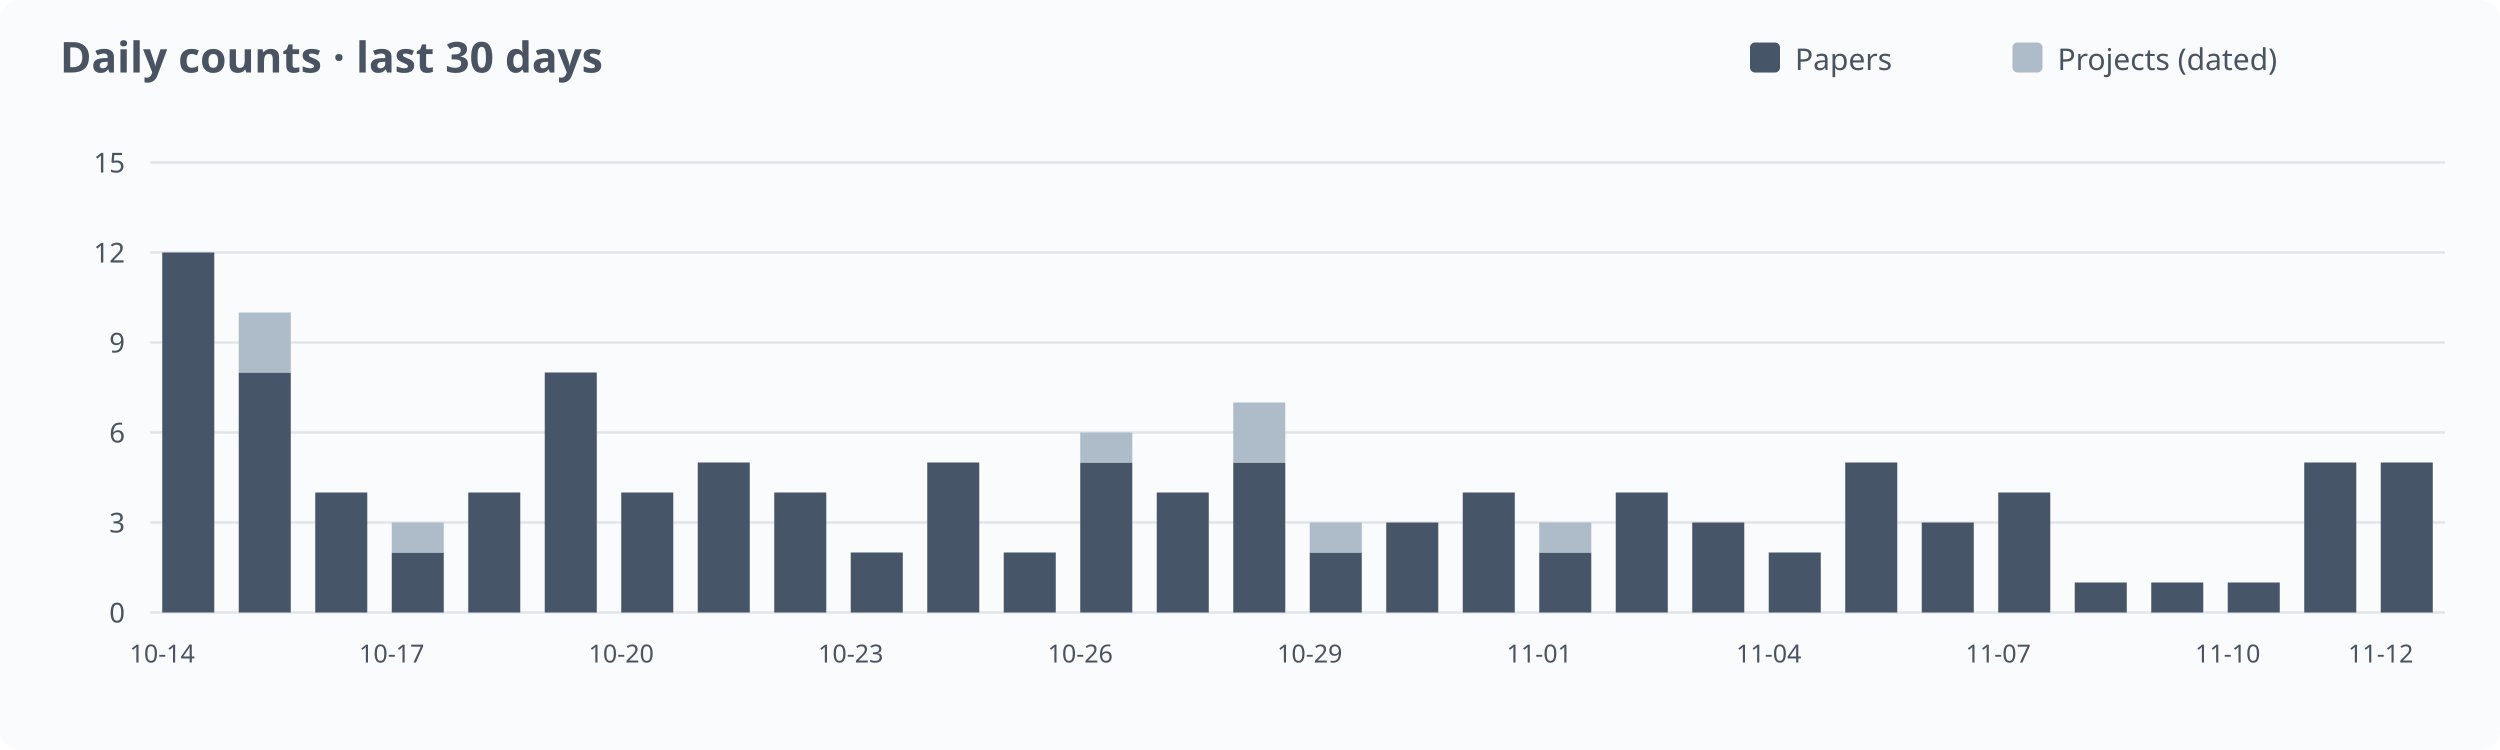
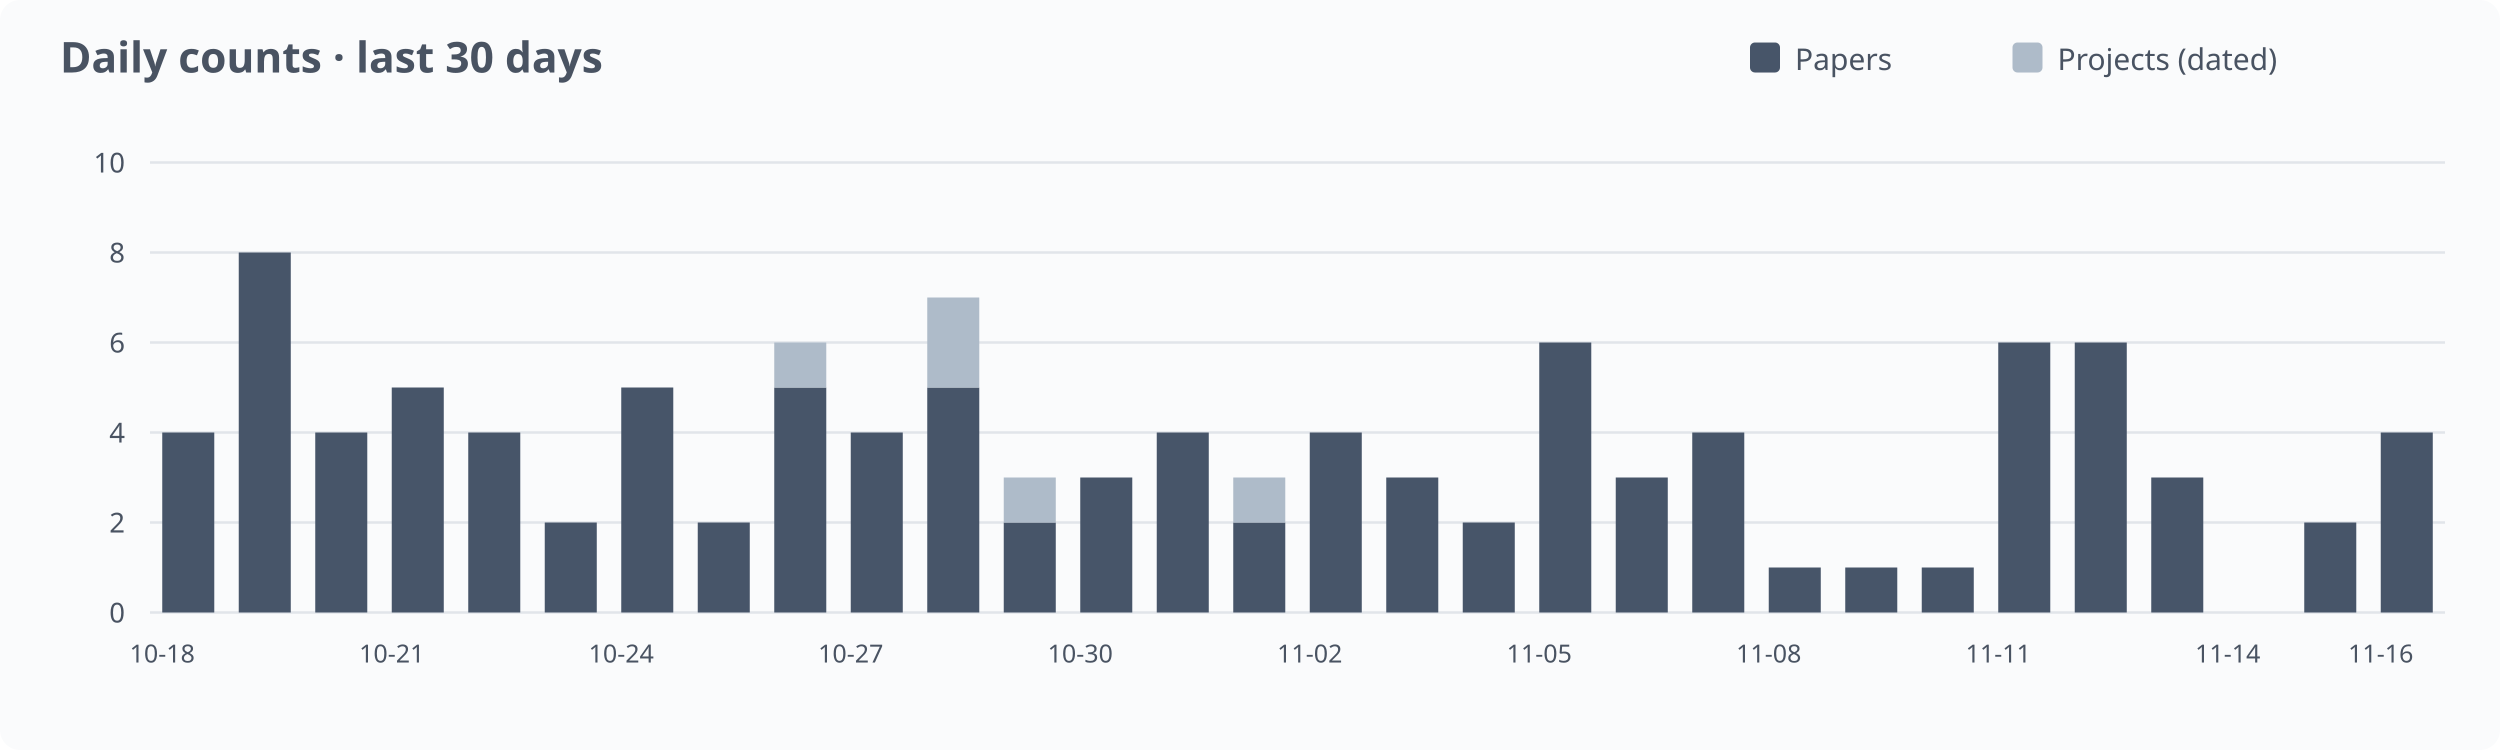
<svg xmlns="http://www.w3.org/2000/svg" width="1000" height="300" viewBox="0 0 1000 300" role="img" aria-labelledby="title desc">
  <rect width="100%" height="100%" rx="8" fill="#fafbfc" />
  <g font-family="system-ui,sans-serif" fill="#495362">
    <text x="24" y="29" font-size="17" font-weight="600">Daily counts · last 30 days</text>
    <rect x="700" y="17" width="12" height="12" rx="2" fill="#475569" />
    <text x="718" y="28" font-size="12">Papers</text>
    <rect x="805" y="17" width="12" height="12" rx="2" fill="#aebbc9" />
    <text x="823" y="28" font-size="12">Projects (dated)</text>
    <path d="M60 245.0H978" stroke="#e1e5ea" />
    <text x="50" y="249.0" text-anchor="end" font-size="11">0</text>
    <path d="M60 209.0H978" stroke="#e1e5ea" />
-     <text x="50" y="213.0" text-anchor="end" font-size="11">3</text>
+     <text x="50" y="213.0" text-anchor="end" font-size="11">2</text>
    <path d="M60 173.0H978" stroke="#e1e5ea" />
-     <text x="50" y="177.0" text-anchor="end" font-size="11">6</text>
+     <text x="50" y="177.0" text-anchor="end" font-size="11">4</text>
    <path d="M60 137.0H978" stroke="#e1e5ea" />
-     <text x="50" y="141.0" text-anchor="end" font-size="11">9</text>
+     <text x="50" y="141.0" text-anchor="end" font-size="11">6</text>
    <path d="M60 101.0H978" stroke="#e1e5ea" />
-     <text x="50" y="105.0" text-anchor="end" font-size="11">12</text>
+     <text x="50" y="105.0" text-anchor="end" font-size="11">8</text>
    <path d="M60 65.0H978" stroke="#e1e5ea" />
-     <text x="50" y="69.0" text-anchor="end" font-size="11">15</text>
-     <rect x="64.90" y="101.00" width="20.81" height="144.00" fill="#475569" />
-     <rect x="64.90" y="101.00" width="20.81" height="0.00" fill="#aebbc9" />
-     <text x="64.90" y="265" text-anchor="middle" font-size="10">10-14</text>
-     <rect x="95.50" y="149.00" width="20.81" height="96.00" fill="#475569" />
-     <rect x="95.50" y="125.00" width="20.81" height="24.00" fill="#aebbc9" />
-     <rect x="126.10" y="197.00" width="20.81" height="48.00" fill="#475569" />
-     <rect x="126.10" y="197.00" width="20.81" height="0.00" fill="#aebbc9" />
-     <rect x="156.70" y="221.00" width="20.81" height="24.00" fill="#475569" />
-     <rect x="156.70" y="209.00" width="20.81" height="12.00" fill="#aebbc9" />
-     <text x="156.70" y="265" text-anchor="middle" font-size="10">10-17</text>
-     <rect x="187.30" y="197.00" width="20.81" height="48.00" fill="#475569" />
-     <rect x="187.30" y="197.00" width="20.81" height="0.00" fill="#aebbc9" />
-     <rect x="217.90" y="149.00" width="20.81" height="96.00" fill="#475569" />
-     <rect x="217.90" y="149.00" width="20.81" height="0.00" fill="#aebbc9" />
-     <rect x="248.50" y="197.00" width="20.81" height="48.00" fill="#475569" />
-     <rect x="248.50" y="197.00" width="20.81" height="0.00" fill="#aebbc9" />
-     <text x="248.50" y="265" text-anchor="middle" font-size="10">10-20</text>
-     <rect x="279.10" y="185.00" width="20.81" height="60.00" fill="#475569" />
-     <rect x="279.10" y="185.00" width="20.81" height="0.00" fill="#aebbc9" />
-     <rect x="309.70" y="197.00" width="20.81" height="48.00" fill="#475569" />
-     <rect x="309.70" y="197.00" width="20.81" height="0.00" fill="#aebbc9" />
-     <rect x="340.30" y="221.00" width="20.81" height="24.00" fill="#475569" />
-     <rect x="340.30" y="221.00" width="20.81" height="0.00" fill="#aebbc9" />
-     <text x="340.30" y="265" text-anchor="middle" font-size="10">10-23</text>
-     <rect x="370.90" y="185.00" width="20.81" height="60.00" fill="#475569" />
-     <rect x="370.90" y="185.00" width="20.81" height="0.00" fill="#aebbc9" />
-     <rect x="401.50" y="221.00" width="20.81" height="24.00" fill="#475569" />
-     <rect x="401.50" y="221.00" width="20.81" height="0.00" fill="#aebbc9" />
-     <rect x="432.10" y="185.00" width="20.81" height="60.00" fill="#475569" />
-     <rect x="432.10" y="173.00" width="20.81" height="12.00" fill="#aebbc9" />
-     <text x="432.10" y="265" text-anchor="middle" font-size="10">10-26</text>
-     <rect x="462.70" y="197.00" width="20.81" height="48.00" fill="#475569" />
-     <rect x="462.70" y="197.00" width="20.81" height="0.00" fill="#aebbc9" />
-     <rect x="493.30" y="185.00" width="20.81" height="60.00" fill="#475569" />
-     <rect x="493.30" y="161.00" width="20.81" height="24.00" fill="#aebbc9" />
-     <rect x="523.90" y="221.00" width="20.81" height="24.00" fill="#475569" />
-     <rect x="523.90" y="209.00" width="20.81" height="12.00" fill="#aebbc9" />
-     <text x="523.90" y="265" text-anchor="middle" font-size="10">10-29</text>
-     <rect x="554.50" y="209.00" width="20.81" height="36.00" fill="#475569" />
-     <rect x="554.50" y="209.00" width="20.81" height="0.00" fill="#aebbc9" />
-     <rect x="585.10" y="197.00" width="20.81" height="48.00" fill="#475569" />
-     <rect x="585.10" y="197.00" width="20.81" height="0.00" fill="#aebbc9" />
-     <rect x="615.70" y="221.00" width="20.81" height="24.00" fill="#475569" />
-     <rect x="615.70" y="209.00" width="20.81" height="12.00" fill="#aebbc9" />
-     <text x="615.70" y="265" text-anchor="middle" font-size="10">11-01</text>
-     <rect x="646.30" y="197.00" width="20.81" height="48.00" fill="#475569" />
-     <rect x="646.30" y="197.00" width="20.81" height="0.00" fill="#aebbc9" />
-     <rect x="676.90" y="209.00" width="20.81" height="36.00" fill="#475569" />
-     <rect x="676.90" y="209.00" width="20.81" height="0.00" fill="#aebbc9" />
-     <rect x="707.50" y="221.00" width="20.81" height="24.00" fill="#475569" />
-     <rect x="707.50" y="221.00" width="20.81" height="0.00" fill="#aebbc9" />
-     <text x="707.50" y="265" text-anchor="middle" font-size="10">11-04</text>
-     <rect x="738.10" y="185.00" width="20.81" height="60.00" fill="#475569" />
-     <rect x="738.10" y="185.00" width="20.81" height="0.00" fill="#aebbc9" />
-     <rect x="768.70" y="209.00" width="20.81" height="36.00" fill="#475569" />
-     <rect x="768.70" y="209.00" width="20.81" height="0.00" fill="#aebbc9" />
-     <rect x="799.30" y="197.00" width="20.81" height="48.00" fill="#475569" />
-     <rect x="799.30" y="197.00" width="20.81" height="0.00" fill="#aebbc9" />
-     <text x="799.30" y="265" text-anchor="middle" font-size="10">11-07</text>
-     <rect x="829.90" y="233.00" width="20.81" height="12.00" fill="#475569" />
-     <rect x="829.90" y="233.00" width="20.81" height="0.00" fill="#aebbc9" />
-     <rect x="860.50" y="233.00" width="20.81" height="12.00" fill="#475569" />
-     <rect x="860.50" y="233.00" width="20.81" height="0.00" fill="#aebbc9" />
-     <rect x="891.10" y="233.00" width="20.81" height="12.00" fill="#475569" />
-     <rect x="891.10" y="233.00" width="20.81" height="0.00" fill="#aebbc9" />
-     <text x="891.10" y="265" text-anchor="middle" font-size="10">11-10</text>
-     <rect x="921.70" y="185.00" width="20.81" height="60.00" fill="#475569" />
-     <rect x="921.70" y="185.00" width="20.81" height="0.00" fill="#aebbc9" />
-     <rect x="952.30" y="185.00" width="20.81" height="60.00" fill="#475569" />
-     <rect x="952.30" y="185.00" width="20.81" height="0.00" fill="#aebbc9" />
-     <text x="952.30" y="265" text-anchor="middle" font-size="10">11-12</text>
+     <text x="50" y="69.0" text-anchor="end" font-size="11">10</text>
+     <rect x="64.90" y="173.00" width="20.81" height="72.00" fill="#475569" />
+     <rect x="64.90" y="173.00" width="20.81" height="0.00" fill="#aebbc9" />
+     <text x="64.90" y="265" text-anchor="middle" font-size="10">10-18</text>
+     <rect x="95.50" y="101.00" width="20.81" height="144.00" fill="#475569" />
+     <rect x="95.50" y="101.00" width="20.81" height="0.00" fill="#aebbc9" />
+     <rect x="126.10" y="173.00" width="20.81" height="72.00" fill="#475569" />
+     <rect x="126.10" y="173.00" width="20.81" height="0.00" fill="#aebbc9" />
+     <rect x="156.70" y="155.00" width="20.81" height="90.00" fill="#475569" />
+     <rect x="156.70" y="155.00" width="20.81" height="0.00" fill="#aebbc9" />
+     <text x="156.70" y="265" text-anchor="middle" font-size="10">10-21</text>
+     <rect x="187.30" y="173.00" width="20.81" height="72.00" fill="#475569" />
+     <rect x="187.30" y="173.00" width="20.81" height="0.00" fill="#aebbc9" />
+     <rect x="217.90" y="209.00" width="20.81" height="36.00" fill="#475569" />
+     <rect x="217.90" y="209.00" width="20.81" height="0.00" fill="#aebbc9" />
+     <rect x="248.50" y="155.00" width="20.81" height="90.00" fill="#475569" />
+     <rect x="248.50" y="155.00" width="20.81" height="0.00" fill="#aebbc9" />
+     <text x="248.50" y="265" text-anchor="middle" font-size="10">10-24</text>
+     <rect x="279.10" y="209.00" width="20.81" height="36.00" fill="#475569" />
+     <rect x="279.10" y="209.00" width="20.81" height="0.00" fill="#aebbc9" />
+     <rect x="309.70" y="155.00" width="20.81" height="90.00" fill="#475569" />
+     <rect x="309.70" y="137.00" width="20.81" height="18.00" fill="#aebbc9" />
+     <rect x="340.30" y="173.00" width="20.81" height="72.00" fill="#475569" />
+     <rect x="340.30" y="173.00" width="20.81" height="0.00" fill="#aebbc9" />
+     <text x="340.30" y="265" text-anchor="middle" font-size="10">10-27</text>
+     <rect x="370.90" y="155.00" width="20.81" height="90.00" fill="#475569" />
+     <rect x="370.90" y="119.00" width="20.81" height="36.00" fill="#aebbc9" />
+     <rect x="401.50" y="209.00" width="20.81" height="36.00" fill="#475569" />
+     <rect x="401.50" y="191.00" width="20.81" height="18.00" fill="#aebbc9" />
+     <rect x="432.10" y="191.00" width="20.81" height="54.00" fill="#475569" />
+     <rect x="432.10" y="191.00" width="20.81" height="0.00" fill="#aebbc9" />
+     <text x="432.10" y="265" text-anchor="middle" font-size="10">10-30</text>
+     <rect x="462.70" y="173.00" width="20.81" height="72.00" fill="#475569" />
+     <rect x="462.70" y="173.00" width="20.81" height="0.00" fill="#aebbc9" />
+     <rect x="493.30" y="209.00" width="20.81" height="36.00" fill="#475569" />
+     <rect x="493.30" y="191.00" width="20.81" height="18.00" fill="#aebbc9" />
+     <rect x="523.90" y="173.00" width="20.81" height="72.00" fill="#475569" />
+     <rect x="523.90" y="173.00" width="20.81" height="0.00" fill="#aebbc9" />
+     <text x="523.90" y="265" text-anchor="middle" font-size="10">11-02</text>
+     <rect x="554.50" y="191.00" width="20.81" height="54.00" fill="#475569" />
+     <rect x="554.50" y="191.00" width="20.81" height="0.00" fill="#aebbc9" />
+     <rect x="585.10" y="209.00" width="20.81" height="36.00" fill="#475569" />
+     <rect x="585.10" y="209.00" width="20.81" height="0.00" fill="#aebbc9" />
+     <rect x="615.70" y="137.00" width="20.81" height="108.00" fill="#475569" />
+     <rect x="615.70" y="137.00" width="20.81" height="0.00" fill="#aebbc9" />
+     <text x="615.70" y="265" text-anchor="middle" font-size="10">11-05</text>
+     <rect x="646.30" y="191.00" width="20.81" height="54.00" fill="#475569" />
+     <rect x="646.30" y="191.00" width="20.81" height="0.00" fill="#aebbc9" />
+     <rect x="676.90" y="173.00" width="20.81" height="72.00" fill="#475569" />
+     <rect x="676.90" y="173.00" width="20.81" height="0.00" fill="#aebbc9" />
+     <rect x="707.50" y="227.00" width="20.81" height="18.00" fill="#475569" />
+     <rect x="707.50" y="227.00" width="20.81" height="0.00" fill="#aebbc9" />
+     <text x="707.50" y="265" text-anchor="middle" font-size="10">11-08</text>
+     <rect x="738.10" y="227.00" width="20.81" height="18.00" fill="#475569" />
+     <rect x="738.10" y="227.00" width="20.81" height="0.00" fill="#aebbc9" />
+     <rect x="768.70" y="227.00" width="20.81" height="18.00" fill="#475569" />
+     <rect x="768.70" y="227.00" width="20.81" height="0.00" fill="#aebbc9" />
+     <rect x="799.30" y="137.00" width="20.81" height="108.00" fill="#475569" />
+     <rect x="799.30" y="137.00" width="20.81" height="0.00" fill="#aebbc9" />
+     <text x="799.30" y="265" text-anchor="middle" font-size="10">11-11</text>
+     <rect x="829.90" y="137.00" width="20.81" height="108.00" fill="#475569" />
+     <rect x="829.90" y="137.00" width="20.81" height="0.00" fill="#aebbc9" />
+     <rect x="860.50" y="191.00" width="20.81" height="54.00" fill="#475569" />
+     <rect x="860.50" y="191.00" width="20.81" height="0.00" fill="#aebbc9" />
+     <rect x="891.10" y="245.00" width="20.81" height="0.00" fill="#475569" />
+     <rect x="891.10" y="245.00" width="20.81" height="0.00" fill="#aebbc9" />
+     <text x="891.10" y="265" text-anchor="middle" font-size="10">11-14</text>
+     <rect x="921.70" y="209.00" width="20.81" height="36.00" fill="#475569" />
+     <rect x="921.70" y="209.00" width="20.81" height="0.00" fill="#aebbc9" />
+     <rect x="952.30" y="173.00" width="20.81" height="72.00" fill="#475569" />
+     <rect x="952.30" y="173.00" width="20.81" height="0.00" fill="#aebbc9" />
+     <text x="952.30" y="265" text-anchor="middle" font-size="10">11-16</text>
  </g>
</svg>
